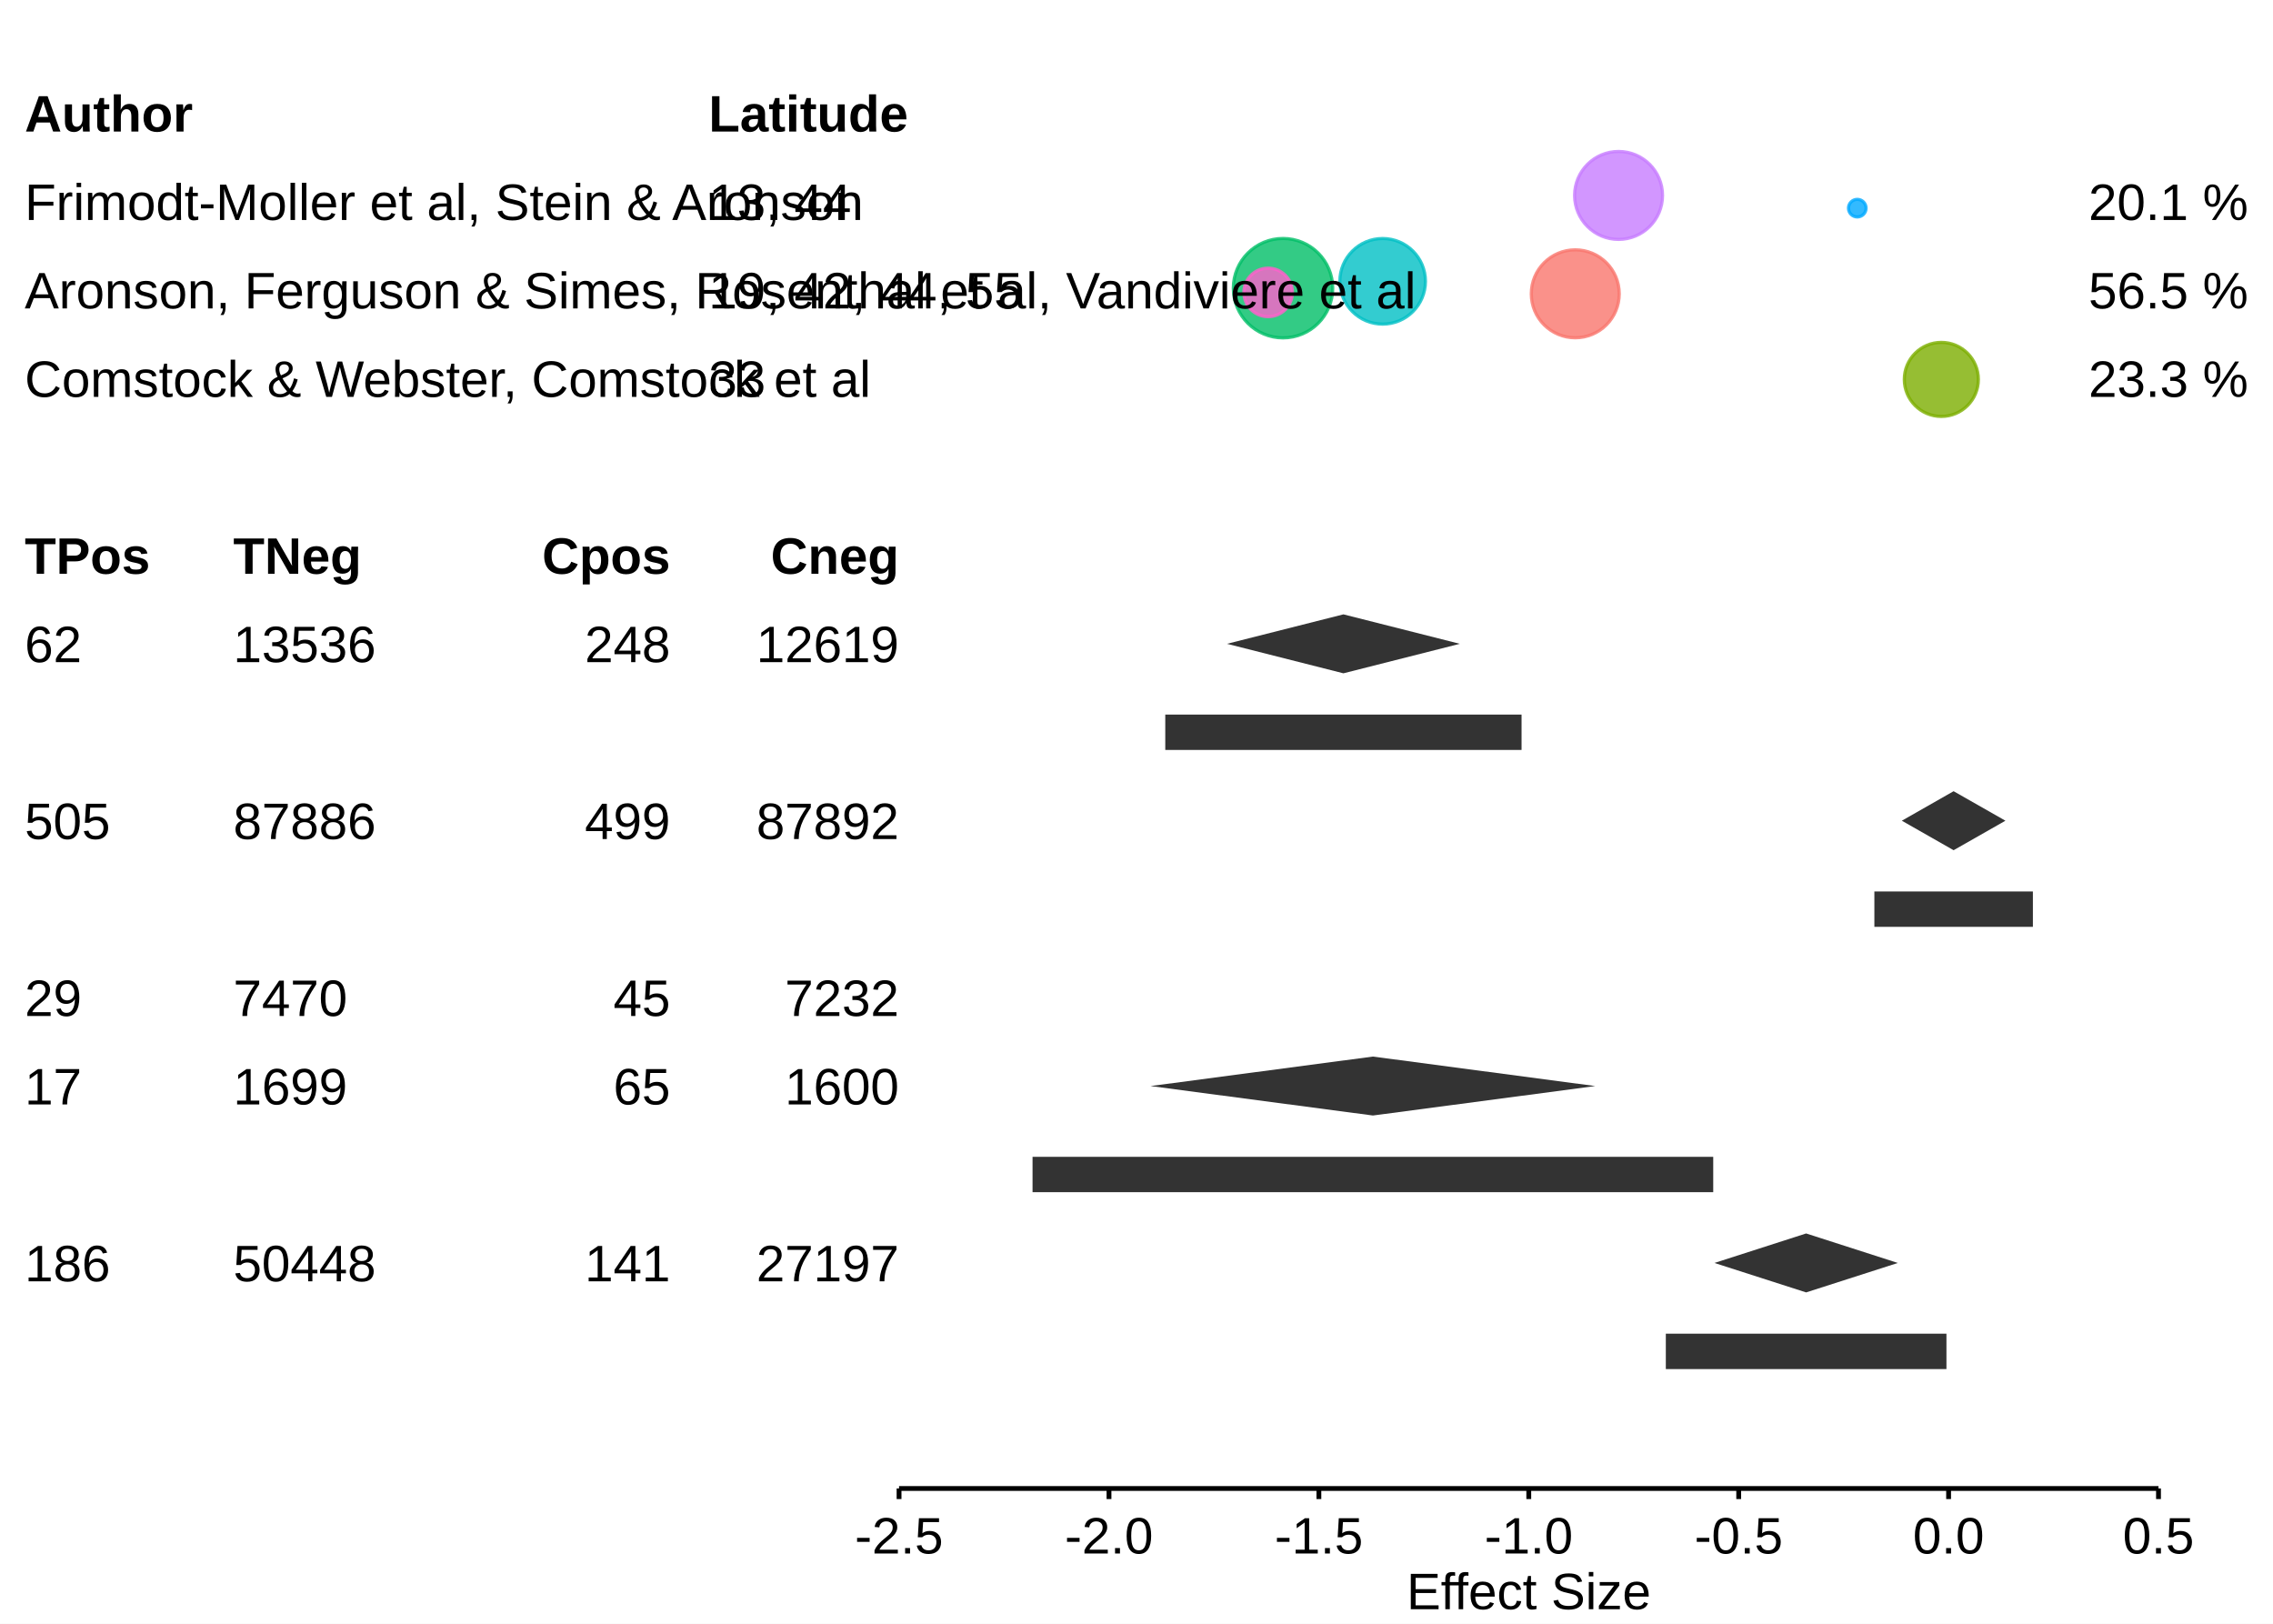
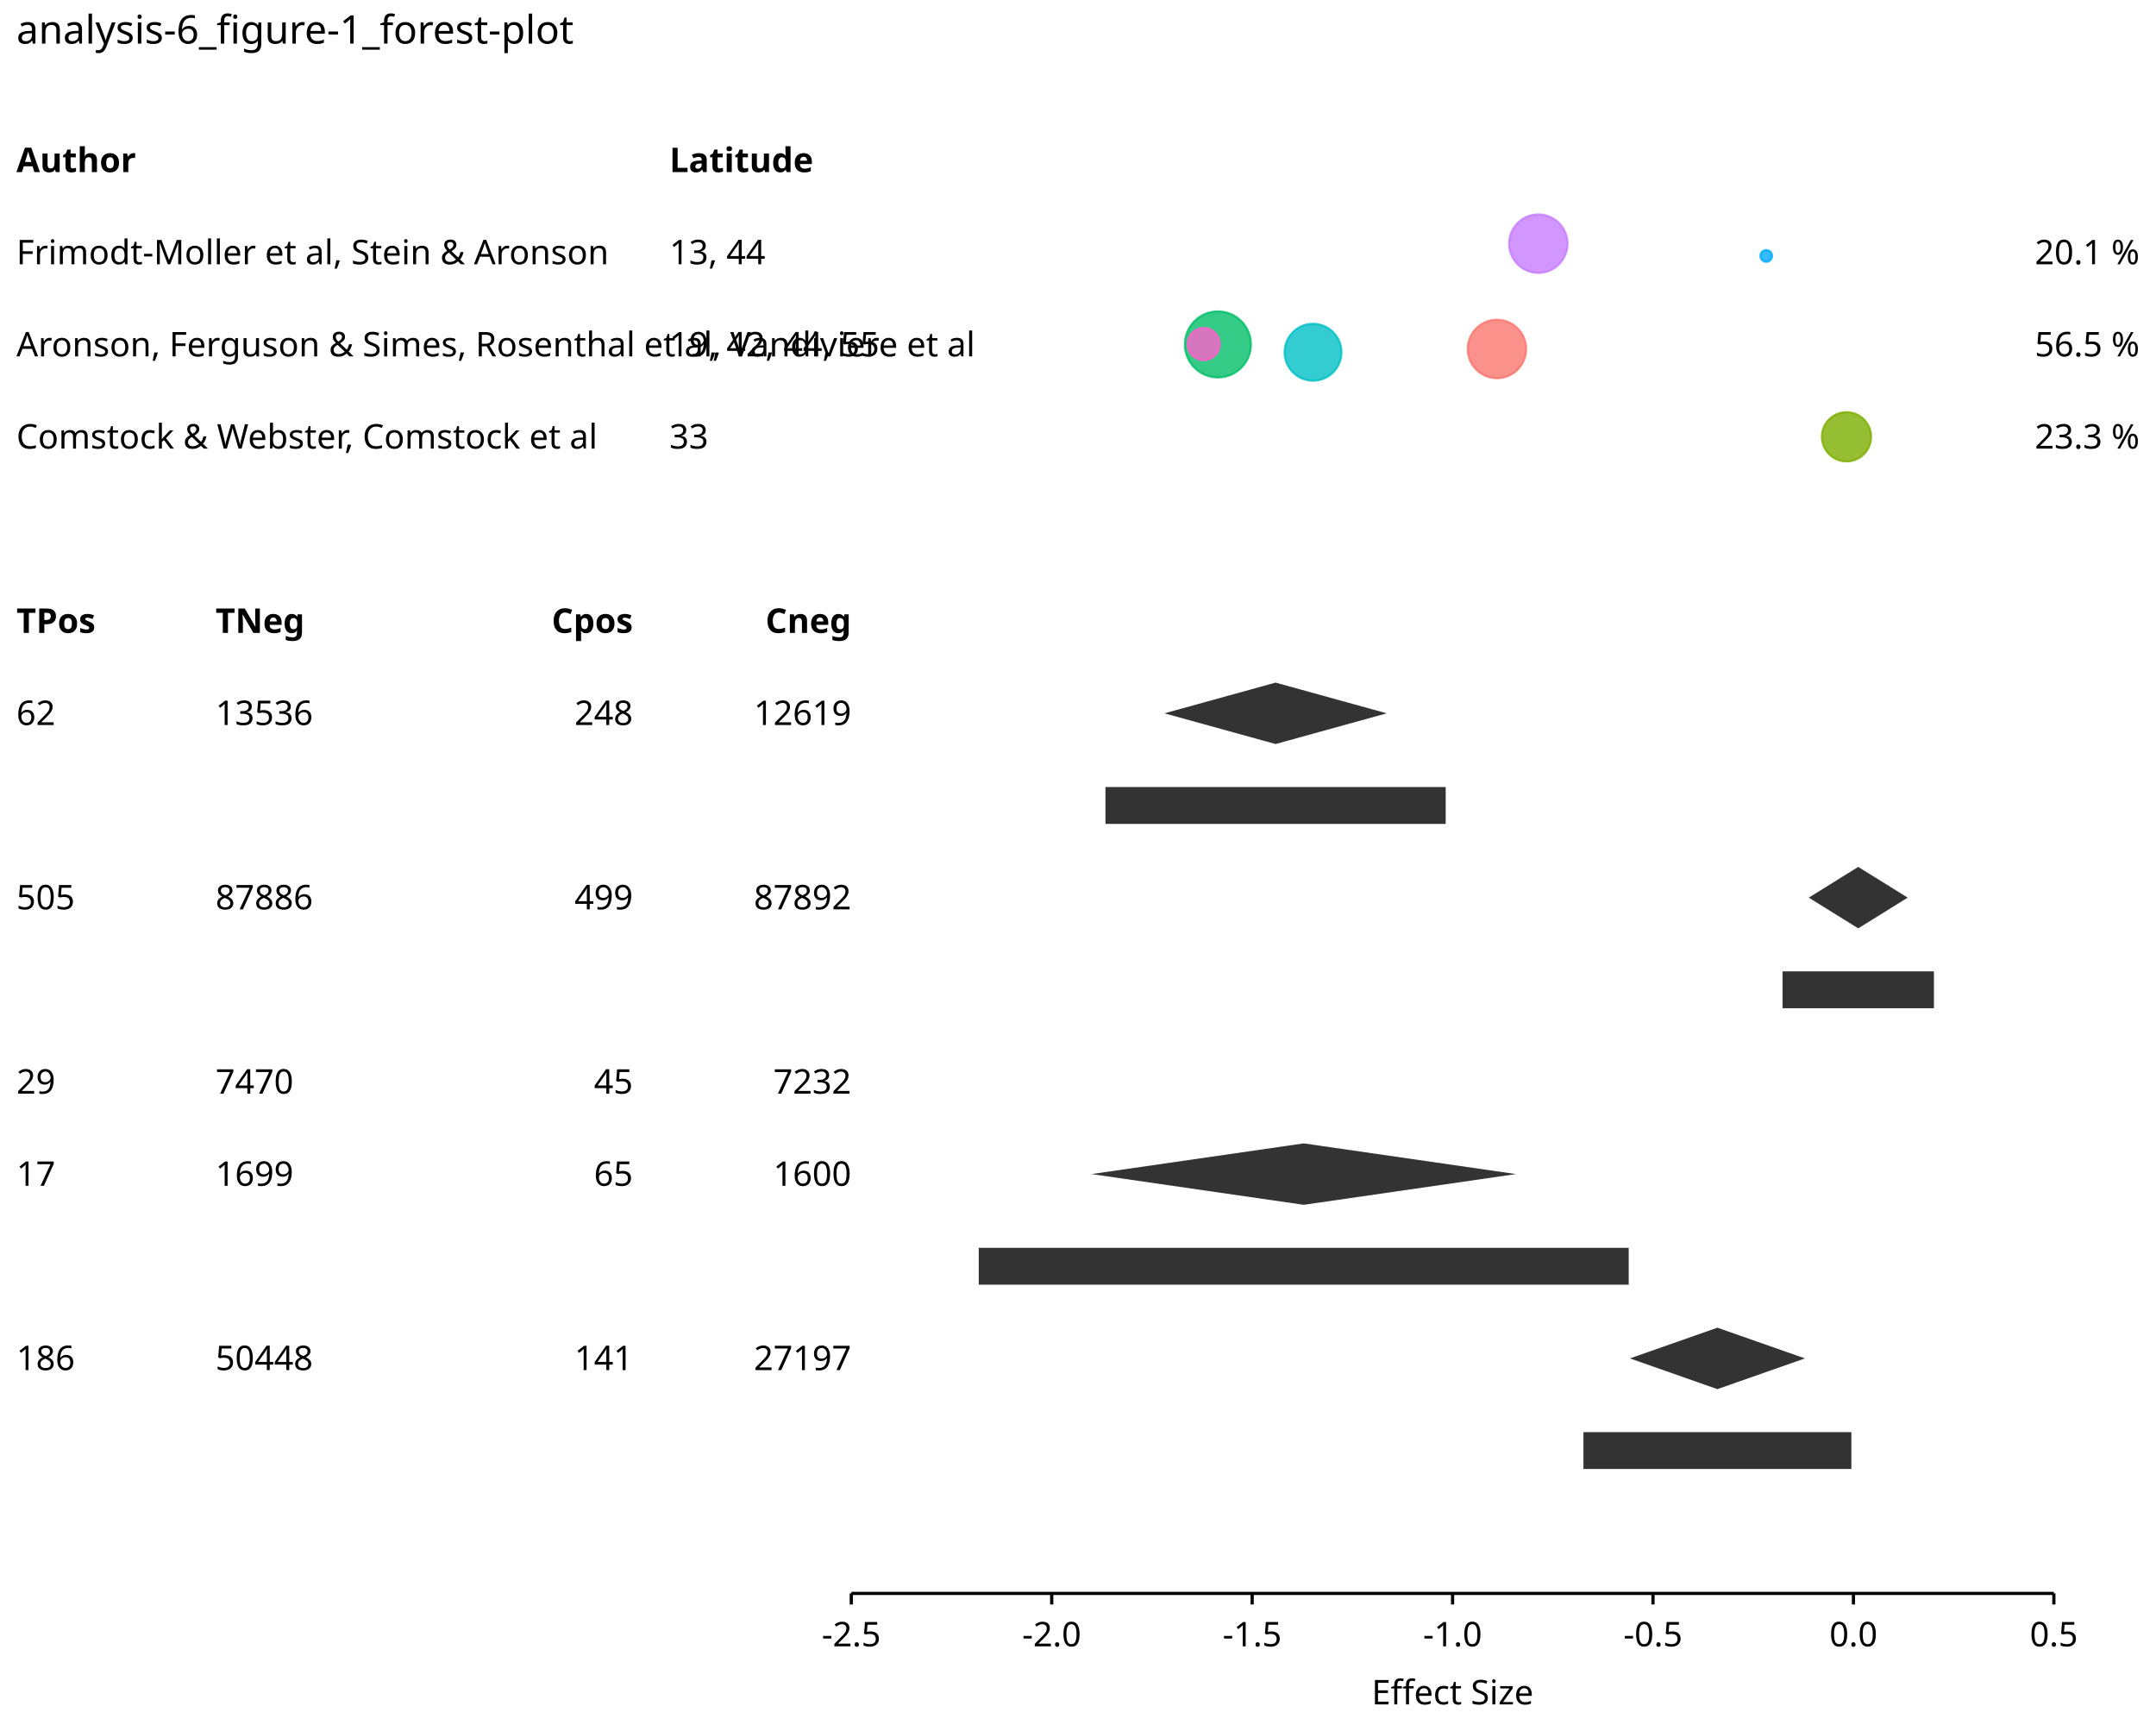
- <svg xmlns="http://www.w3.org/2000/svg" width="504.00pt" height="360.00pt" viewBox="0 0 504.00 360.00">
-   <g class="svglite">
-     <defs>
-       <style type="text/css">
+ <svg xmlns="http://www.w3.org/2000/svg" class="svglite" data-engine-version="2.0" width="720.00pt" height="576.00pt" viewBox="0 0 720.00 576.00">
+   <defs>
+     <style type="text/css">
    .svglite line, .svglite polyline, .svglite polygon, .svglite path, .svglite rect, .svglite circle {
      fill: none;
      stroke: #000000;
      stroke-linecap: round;
      stroke-linejoin: round;
      stroke-miterlimit: 10.00;
    }
-     .svglite text {
-       white-space: pre;
-     }
-     .svglite g.glyphgroup path {
-       fill: inherit;
-       stroke: none;
-     }
  </style>
-     </defs>
-     <rect width="100%" height="100%" style="stroke: none; fill: #FFFFFF;" />
-     <defs>
-       <clipPath id="cpMC4wMHw1MDQuMDB8MC4wMHwzNjAuMDA=">
-         <rect x="0.00" y="0.00" width="504.00" height="360.00" />
-       </clipPath>
-     </defs>
-     <g clip-path="url(#cpMC4wMHw1MDQuMDB8MC4wMHwzNjAuMDA=)">
-       <circle cx="411.82" cy="46.15" r="1.95" style="stroke-width: 0.71; stroke: #00A9FF; stroke-opacity: 0.80; fill: #00A9FF; fill-opacity: 0.80;" />
-       <circle cx="358.89" cy="43.33" r="9.75" style="stroke-width: 0.71; stroke: #C77CFF; stroke-opacity: 0.80; fill: #C77CFF; fill-opacity: 0.80;" />
-       <circle cx="349.29" cy="65.14" r="9.75" style="stroke-width: 0.71; stroke: #F8766D; stroke-opacity: 0.80; fill: #F8766D; fill-opacity: 0.80;" />
-       <circle cx="284.49" cy="63.89" r="11.02" style="stroke-width: 0.71; stroke: #00BE67; stroke-opacity: 0.80; fill: #00BE67; fill-opacity: 0.80;" />
-       <circle cx="306.58" cy="62.37" r="9.49" style="stroke-width: 0.71; stroke: #00BFC4; stroke-opacity: 0.80; fill: #00BFC4; fill-opacity: 0.80;" />
-       <circle cx="281.19" cy="64.83" r="5.38" style="stroke-width: 0.71; stroke: #FF61CC; stroke-opacity: 0.80; fill: #FF61CC; fill-opacity: 0.80;" />
-       <circle cx="430.46" cy="84.12" r="8.21" style="stroke-width: 0.71; stroke: #7CAE00; stroke-opacity: 0.80; fill: #7CAE00; fill-opacity: 0.80;" />
-       <polygon points="272.07,142.74 297.88,136.21 323.69,142.74 297.88,149.28 " style="stroke-width: 1.07; stroke: none; stroke-linecap: butt; fill: #333333;" />
-       <polygon points="258.38,158.43 337.38,158.43 337.38,166.27 258.38,166.27 " style="stroke-width: 1.07; stroke: none; stroke-linecap: butt; fill: #333333;" />
-       <polygon points="421.70,181.96 433.18,175.42 444.67,181.96 433.18,188.50 " style="stroke-width: 1.07; stroke: none; stroke-linecap: butt; fill: #333333;" />
-       <polygon points="415.61,197.65 450.76,197.65 450.76,205.49 415.61,205.49 " style="stroke-width: 1.07; stroke: none; stroke-linecap: butt; fill: #333333;" />
-       <polygon points="255.11,240.79 304.42,234.25 353.72,240.79 304.42,247.32 " style="stroke-width: 1.07; stroke: none; stroke-linecap: butt; fill: #333333;" />
-       <polygon points="228.95,256.48 379.88,256.48 379.88,264.32 228.95,264.32 " style="stroke-width: 1.07; stroke: none; stroke-linecap: butt; fill: #333333;" />
-       <polygon points="380.15,280.01 400.48,273.47 420.81,280.01 400.48,286.54 " style="stroke-width: 1.07; stroke: none; stroke-linecap: butt; fill: #333333;" />
-       <polygon points="369.37,295.69 431.59,295.69 431.59,303.54 369.37,303.54 " style="stroke-width: 1.07; stroke: none; stroke-linecap: butt; fill: #333333;" />
-       <text x="5.48" y="29.16" style="font-size: 11.38px; font-weight: bold; font-family: &quot;Arial&quot;;" textLength="37.28px" lengthAdjust="spacingAndGlyphs">Author</text>
-       <text x="157.12" y="29.16" style="font-size: 11.38px; font-weight: bold; font-family: &quot;Arial&quot;;" textLength="44.23px" lengthAdjust="spacingAndGlyphs">Latitude</text>
-       <text x="5.48" y="48.77" style="font-size: 11.38px; font-family: &quot;Arial&quot;;" textLength="185.86px" lengthAdjust="spacingAndGlyphs">Frimodt-Moller et al, Stein &amp; Aronson</text>
-       <text x="5.48" y="68.38" style="font-size: 11.38px; font-family: &quot;Arial&quot;;" textLength="308.36px" lengthAdjust="spacingAndGlyphs">Aronson, Ferguson &amp; Simes, Rosenthal et al, Vandiviere et al</text>
-       <text x="5.48" y="87.99" style="font-size: 11.38px; font-family: &quot;Arial&quot;;" textLength="187.52px" lengthAdjust="spacingAndGlyphs">Comstock &amp; Webster, Comstock et al</text>
-       <text x="157.12" y="48.77" style="font-size: 11.38px; font-family: &quot;Arial&quot;;" textLength="31.62px" lengthAdjust="spacingAndGlyphs">13, 44</text>
-       <text x="157.12" y="68.38" style="font-size: 11.38px; font-family: &quot;Arial&quot;;" textLength="69.56px" lengthAdjust="spacingAndGlyphs">19, 42, 44, 55</text>
-       <text x="157.12" y="87.99" style="font-size: 11.38px; font-family: &quot;Arial&quot;;" textLength="12.66px" lengthAdjust="spacingAndGlyphs">33</text>
-       <text x="5.48" y="127.21" style="font-size: 11.38px; font-weight: bold; font-family: &quot;Arial&quot;;" textLength="27.83px" lengthAdjust="spacingAndGlyphs">TPos</text>
-       <text x="51.72" y="127.21" style="font-size: 11.38px; font-weight: bold; font-family: &quot;Arial&quot;;" textLength="28.45px" lengthAdjust="spacingAndGlyphs">TNeg</text>
-       <text x="148.65" y="127.21" text-anchor="end" style="font-size: 11.38px; font-weight: bold; font-family: &quot;Arial&quot;;" textLength="28.45px" lengthAdjust="spacingAndGlyphs">Cpos</text>
-       <text x="199.35" y="127.21" text-anchor="end" style="font-size: 11.38px; font-weight: bold; font-family: &quot;Arial&quot;;" textLength="28.45px" lengthAdjust="spacingAndGlyphs">Cneg</text>
-       <text x="5.48" y="146.81" style="font-size: 11.38px; font-family: &quot;Arial&quot;;" textLength="12.66px" lengthAdjust="spacingAndGlyphs">62</text>
-       <text x="5.48" y="186.03" style="font-size: 11.38px; font-family: &quot;Arial&quot;;" textLength="18.98px" lengthAdjust="spacingAndGlyphs">505</text>
-       <text x="5.48" y="225.25" style="font-size: 11.38px; font-family: &quot;Arial&quot;;" textLength="12.66px" lengthAdjust="spacingAndGlyphs">29</text>
-       <text x="5.48" y="244.86" style="font-size: 11.38px; font-family: &quot;Arial&quot;;" textLength="12.66px" lengthAdjust="spacingAndGlyphs">17</text>
-       <text x="5.48" y="284.08" style="font-size: 11.38px; font-family: &quot;Arial&quot;;" textLength="18.98px" lengthAdjust="spacingAndGlyphs">186</text>
-       <text x="51.72" y="146.81" style="font-size: 11.38px; font-family: &quot;Arial&quot;;" textLength="31.64px" lengthAdjust="spacingAndGlyphs">13536</text>
-       <text x="51.72" y="186.03" style="font-size: 11.38px; font-family: &quot;Arial&quot;;" textLength="31.64px" lengthAdjust="spacingAndGlyphs">87886</text>
-       <text x="51.72" y="225.25" style="font-size: 11.38px; font-family: &quot;Arial&quot;;" textLength="25.31px" lengthAdjust="spacingAndGlyphs">7470</text>
-       <text x="51.72" y="244.86" style="font-size: 11.38px; font-family: &quot;Arial&quot;;" textLength="25.31px" lengthAdjust="spacingAndGlyphs">1699</text>
-       <text x="51.72" y="284.08" style="font-size: 11.38px; font-family: &quot;Arial&quot;;" textLength="31.64px" lengthAdjust="spacingAndGlyphs">50448</text>
-       <text x="148.65" y="146.81" text-anchor="end" style="font-size: 11.38px; font-family: &quot;Arial&quot;;" textLength="18.98px" lengthAdjust="spacingAndGlyphs">248</text>
-       <text x="148.65" y="186.03" text-anchor="end" style="font-size: 11.38px; font-family: &quot;Arial&quot;;" textLength="18.98px" lengthAdjust="spacingAndGlyphs">499</text>
-       <text x="148.65" y="225.25" text-anchor="end" style="font-size: 11.38px; font-family: &quot;Arial&quot;;" textLength="12.66px" lengthAdjust="spacingAndGlyphs">45</text>
-       <text x="148.65" y="244.86" text-anchor="end" style="font-size: 11.38px; font-family: &quot;Arial&quot;;" textLength="12.66px" lengthAdjust="spacingAndGlyphs">65</text>
-       <text x="148.65" y="284.08" text-anchor="end" style="font-size: 11.38px; font-family: &quot;Arial&quot;;" textLength="18.98px" lengthAdjust="spacingAndGlyphs">141</text>
-       <text x="199.35" y="146.81" text-anchor="end" style="font-size: 11.38px; font-family: &quot;Arial&quot;;" textLength="31.64px" lengthAdjust="spacingAndGlyphs">12619</text>
-       <text x="199.35" y="186.03" text-anchor="end" style="font-size: 11.38px; font-family: &quot;Arial&quot;;" textLength="31.64px" lengthAdjust="spacingAndGlyphs">87892</text>
-       <text x="199.35" y="225.25" text-anchor="end" style="font-size: 11.38px; font-family: &quot;Arial&quot;;" textLength="25.31px" lengthAdjust="spacingAndGlyphs">7232</text>
-       <text x="199.35" y="244.86" text-anchor="end" style="font-size: 11.38px; font-family: &quot;Arial&quot;;" textLength="25.31px" lengthAdjust="spacingAndGlyphs">1600</text>
-       <text x="199.35" y="284.08" text-anchor="end" style="font-size: 11.38px; font-family: &quot;Arial&quot;;" textLength="31.64px" lengthAdjust="spacingAndGlyphs">27197</text>
-       <text x="498.52" y="48.77" text-anchor="end" style="font-size: 11.38px; font-family: &quot;Arial&quot;;" textLength="35.41px" lengthAdjust="spacingAndGlyphs">20.1 %</text>
-       <text x="498.52" y="68.38" text-anchor="end" style="font-size: 11.38px; font-family: &quot;Arial&quot;;" textLength="35.41px" lengthAdjust="spacingAndGlyphs">56.5 %</text>
-       <text x="498.52" y="87.99" text-anchor="end" style="font-size: 11.38px; font-family: &quot;Arial&quot;;" textLength="35.41px" lengthAdjust="spacingAndGlyphs">23.3 %</text>
-       <line x1="199.35" y1="330.01" x2="478.61" y2="330.01" style="stroke-width: 1.07; stroke-linecap: butt;" />
-       <line x1="199.35" y1="330.01" x2="199.35" y2="332.36" style="stroke-width: 1.07; stroke-linecap: butt;" />
-       <line x1="245.90" y1="330.01" x2="245.90" y2="332.36" style="stroke-width: 1.07; stroke-linecap: butt;" />
-       <line x1="292.44" y1="330.01" x2="292.44" y2="332.36" style="stroke-width: 1.07; stroke-linecap: butt;" />
-       <line x1="338.98" y1="330.01" x2="338.98" y2="332.36" style="stroke-width: 1.07; stroke-linecap: butt;" />
-       <line x1="385.53" y1="330.01" x2="385.53" y2="332.36" style="stroke-width: 1.07; stroke-linecap: butt;" />
-       <line x1="432.07" y1="330.01" x2="432.07" y2="332.36" style="stroke-width: 1.07; stroke-linecap: butt;" />
-       <line x1="478.61" y1="330.01" x2="478.61" y2="332.36" style="stroke-width: 1.07; stroke-linecap: butt;" />
-       <text x="199.35" y="344.43" text-anchor="middle" style="font-size: 11.38px; font-family: &quot;Arial&quot;;" textLength="19.59px" lengthAdjust="spacingAndGlyphs">-2.5</text>
-       <text x="245.90" y="344.43" text-anchor="middle" style="font-size: 11.38px; font-family: &quot;Arial&quot;;" textLength="19.59px" lengthAdjust="spacingAndGlyphs">-2.0</text>
-       <text x="292.44" y="344.43" text-anchor="middle" style="font-size: 11.38px; font-family: &quot;Arial&quot;;" textLength="19.59px" lengthAdjust="spacingAndGlyphs">-1.5</text>
-       <text x="338.98" y="344.43" text-anchor="middle" style="font-size: 11.38px; font-family: &quot;Arial&quot;;" textLength="19.59px" lengthAdjust="spacingAndGlyphs">-1.0</text>
-       <text x="385.53" y="344.43" text-anchor="middle" style="font-size: 11.38px; font-family: &quot;Arial&quot;;" textLength="19.59px" lengthAdjust="spacingAndGlyphs">-0.5</text>
-       <text x="432.07" y="344.43" text-anchor="middle" style="font-size: 11.38px; font-family: &quot;Arial&quot;;" textLength="15.81px" lengthAdjust="spacingAndGlyphs">0.0</text>
-       <text x="478.61" y="344.43" text-anchor="middle" style="font-size: 11.38px; font-family: &quot;Arial&quot;;" textLength="15.81px" lengthAdjust="spacingAndGlyphs">0.5</text>
-       <text x="338.98" y="356.78" text-anchor="middle" style="font-size: 11.38px; font-family: &quot;Arial&quot;;" textLength="54.17px" lengthAdjust="spacingAndGlyphs">Effect Size</text>
-     </g>
+   </defs>
+   <rect width="100%" height="100%" style="stroke: none; fill: #FFFFFF;" />
+   <defs>
+     <clipPath id="cpMC4wMHw3MjAuMDB8MC4wMHw1NzYuMDA=">
+       <rect x="0.00" y="0.00" width="720.00" height="576.00" />
+     </clipPath>
+   </defs>
+   <g clip-path="url(#cpMC4wMHw3MjAuMDB8MC4wMHw1NzYuMDA=)">
+     <circle cx="589.84" cy="85.46" r="1.95" style="stroke-width: 0.71; stroke: #00A9FF; stroke-opacity: 0.80; fill: #00A9FF; fill-opacity: 0.80;" />
+     <circle cx="513.72" cy="81.36" r="9.75" style="stroke-width: 0.71; stroke: #C77CFF; stroke-opacity: 0.80; fill: #C77CFF; fill-opacity: 0.80;" />
+     <circle cx="499.91" cy="116.53" r="9.75" style="stroke-width: 0.71; stroke: #F8766D; stroke-opacity: 0.80; fill: #F8766D; fill-opacity: 0.80;" />
+     <circle cx="406.72" cy="115.01" r="11.02" style="stroke-width: 0.71; stroke: #00BE67; stroke-opacity: 0.80; fill: #00BE67; fill-opacity: 0.80;" />
+     <circle cx="438.49" cy="117.62" r="9.49" style="stroke-width: 0.71; stroke: #00BFC4; stroke-opacity: 0.80; fill: #00BFC4; fill-opacity: 0.80;" />
+     <circle cx="401.97" cy="114.89" r="5.38" style="stroke-width: 0.71; stroke: #FF61CC; stroke-opacity: 0.80; fill: #FF61CC; fill-opacity: 0.80;" />
+     <circle cx="616.64" cy="145.85" r="8.21" style="stroke-width: 0.71; stroke: #7CAE00; stroke-opacity: 0.80; fill: #7CAE00; fill-opacity: 0.80;" />
+     <polygon points="388.87,238.19 425.98,227.93 463.10,238.19 425.98,248.44 " style="stroke-width: 1.07; stroke: none; stroke-linecap: butt; fill: #333333;" />
+     <polygon points="369.17,262.80 482.79,262.80 482.79,275.11 369.17,275.11 " style="stroke-width: 1.07; stroke: none; stroke-linecap: butt; fill: #333333;" />
+     <polygon points="604.04,299.73 620.56,289.47 637.07,299.73 620.56,309.99 " style="stroke-width: 1.07; stroke: none; stroke-linecap: butt; fill: #333333;" />
+     <polygon points="595.28,324.35 645.84,324.35 645.84,336.66 595.28,336.66 " style="stroke-width: 1.07; stroke: none; stroke-linecap: butt; fill: #333333;" />
+     <polygon points="364.48,392.04 435.38,381.79 506.28,392.04 435.38,402.30 " style="stroke-width: 1.07; stroke: none; stroke-linecap: butt; fill: #333333;" />
+     <polygon points="326.85,416.66 543.91,416.66 543.91,428.97 326.85,428.97 " style="stroke-width: 1.07; stroke: none; stroke-linecap: butt; fill: #333333;" />
+     <polygon points="544.30,453.59 573.53,443.33 602.76,453.59 573.53,463.85 " style="stroke-width: 1.07; stroke: none; stroke-linecap: butt; fill: #333333;" />
+     <polygon points="528.79,478.21 618.27,478.21 618.27,490.51 528.79,490.51 " style="stroke-width: 1.07; stroke: none; stroke-linecap: butt; fill: #333333;" />
+     <text x="5.48" y="57.47" style="font-size: 11.38px; font-weight: bold; font-family: sans;" textLength="33.54px" lengthAdjust="spacingAndGlyphs">Author</text>
+     <text x="223.56" y="57.47" style="font-size: 11.38px; font-weight: bold; font-family: sans;" textLength="40.50px" lengthAdjust="spacingAndGlyphs">Latitude</text>
+     <text x="5.48" y="88.24" style="font-size: 11.38px; font-family: sans;" textLength="186.61px" lengthAdjust="spacingAndGlyphs">Frimodt-Moller et al, Stein &amp; Aronson</text>
+     <text x="5.48" y="119.01" style="font-size: 11.38px; font-family: sans;" textLength="309.39px" lengthAdjust="spacingAndGlyphs">Aronson, Ferguson &amp; Simes, Rosenthal et al, Vandiviere et al</text>
+     <text x="5.48" y="149.79" style="font-size: 11.38px; font-family: sans;" textLength="188.52px" lengthAdjust="spacingAndGlyphs">Comstock &amp; Webster, Comstock et al</text>
+     <text x="223.56" y="88.24" style="font-size: 11.38px; font-family: sans;" textLength="31.64px" lengthAdjust="spacingAndGlyphs">13, 44</text>
+     <text x="223.56" y="119.01" style="font-size: 11.38px; font-family: sans;" textLength="69.61px" lengthAdjust="spacingAndGlyphs">19, 42, 44, 55</text>
+     <text x="223.56" y="149.79" style="font-size: 11.38px; font-family: sans;" textLength="12.66px" lengthAdjust="spacingAndGlyphs">33</text>
+     <text x="5.48" y="211.33" style="font-size: 11.38px; font-weight: bold; font-family: sans;" textLength="26.57px" lengthAdjust="spacingAndGlyphs">TPos</text>
+     <text x="71.97" y="211.33" style="font-size: 11.38px; font-weight: bold; font-family: sans;" textLength="27.83px" lengthAdjust="spacingAndGlyphs">TNeg</text>
+     <text x="211.38" y="211.33" text-anchor="end" style="font-size: 11.38px; font-weight: bold; font-family: sans;" textLength="26.58px" lengthAdjust="spacingAndGlyphs">Cpos</text>
+     <text x="284.29" y="211.33" text-anchor="end" style="font-size: 11.38px; font-weight: bold; font-family: sans;" textLength="27.21px" lengthAdjust="spacingAndGlyphs">Cneg</text>
+     <text x="5.48" y="242.10" style="font-size: 11.38px; font-family: sans;" textLength="12.66px" lengthAdjust="spacingAndGlyphs">62</text>
+     <text x="5.48" y="303.65" style="font-size: 11.38px; font-family: sans;" textLength="18.99px" lengthAdjust="spacingAndGlyphs">505</text>
+     <text x="5.48" y="365.19" style="font-size: 11.38px; font-family: sans;" textLength="12.66px" lengthAdjust="spacingAndGlyphs">29</text>
+     <text x="5.48" y="395.96" style="font-size: 11.38px; font-family: sans;" textLength="12.66px" lengthAdjust="spacingAndGlyphs">17</text>
+     <text x="5.48" y="457.50" style="font-size: 11.38px; font-family: sans;" textLength="18.99px" lengthAdjust="spacingAndGlyphs">186</text>
+     <text x="71.97" y="242.10" style="font-size: 11.38px; font-family: sans;" textLength="31.65px" lengthAdjust="spacingAndGlyphs">13536</text>
+     <text x="71.97" y="303.65" style="font-size: 11.38px; font-family: sans;" textLength="31.65px" lengthAdjust="spacingAndGlyphs">87886</text>
+     <text x="71.97" y="365.19" style="font-size: 11.38px; font-family: sans;" textLength="25.32px" lengthAdjust="spacingAndGlyphs">7470</text>
+     <text x="71.97" y="395.96" style="font-size: 11.38px; font-family: sans;" textLength="25.32px" lengthAdjust="spacingAndGlyphs">1699</text>
+     <text x="71.97" y="457.50" style="font-size: 11.38px; font-family: sans;" textLength="31.65px" lengthAdjust="spacingAndGlyphs">50448</text>
+     <text x="211.38" y="242.10" text-anchor="end" style="font-size: 11.38px; font-family: sans;" textLength="18.99px" lengthAdjust="spacingAndGlyphs">248</text>
+     <text x="211.38" y="303.65" text-anchor="end" style="font-size: 11.38px; font-family: sans;" textLength="18.99px" lengthAdjust="spacingAndGlyphs">499</text>
+     <text x="211.38" y="365.19" text-anchor="end" style="font-size: 11.38px; font-family: sans;" textLength="12.66px" lengthAdjust="spacingAndGlyphs">45</text>
+     <text x="211.38" y="395.96" text-anchor="end" style="font-size: 11.38px; font-family: sans;" textLength="12.66px" lengthAdjust="spacingAndGlyphs">65</text>
+     <text x="211.38" y="457.50" text-anchor="end" style="font-size: 11.38px; font-family: sans;" textLength="18.99px" lengthAdjust="spacingAndGlyphs">141</text>
+     <text x="284.29" y="242.10" text-anchor="end" style="font-size: 11.38px; font-family: sans;" textLength="31.65px" lengthAdjust="spacingAndGlyphs">12619</text>
+     <text x="284.29" y="303.65" text-anchor="end" style="font-size: 11.38px; font-family: sans;" textLength="31.65px" lengthAdjust="spacingAndGlyphs">87892</text>
+     <text x="284.29" y="365.19" text-anchor="end" style="font-size: 11.38px; font-family: sans;" textLength="25.32px" lengthAdjust="spacingAndGlyphs">7232</text>
+     <text x="284.29" y="395.96" text-anchor="end" style="font-size: 11.38px; font-family: sans;" textLength="25.32px" lengthAdjust="spacingAndGlyphs">1600</text>
+     <text x="284.29" y="457.50" text-anchor="end" style="font-size: 11.38px; font-family: sans;" textLength="31.65px" lengthAdjust="spacingAndGlyphs">27197</text>
+     <text x="714.52" y="88.24" text-anchor="end" style="font-size: 11.38px; font-family: sans;" textLength="35.43px" lengthAdjust="spacingAndGlyphs">20.1 %</text>
+     <text x="714.52" y="119.01" text-anchor="end" style="font-size: 11.38px; font-family: sans;" textLength="35.43px" lengthAdjust="spacingAndGlyphs">56.5 %</text>
+     <text x="714.52" y="149.79" text-anchor="end" style="font-size: 11.38px; font-family: sans;" textLength="35.43px" lengthAdjust="spacingAndGlyphs">23.3 %</text>
+     <line x1="284.29" y1="532.06" x2="685.89" y2="532.06" style="stroke-width: 1.07; stroke-linecap: butt;" />
+     <line x1="284.29" y1="532.06" x2="284.29" y2="535.75" style="stroke-width: 1.07; stroke-linecap: butt;" />
+     <line x1="351.22" y1="532.06" x2="351.22" y2="535.75" style="stroke-width: 1.07; stroke-linecap: butt;" />
+     <line x1="418.16" y1="532.06" x2="418.16" y2="535.75" style="stroke-width: 1.07; stroke-linecap: butt;" />
+     <line x1="485.09" y1="532.06" x2="485.09" y2="535.75" style="stroke-width: 1.07; stroke-linecap: butt;" />
+     <line x1="552.02" y1="532.06" x2="552.02" y2="535.75" style="stroke-width: 1.07; stroke-linecap: butt;" />
+     <line x1="618.96" y1="532.06" x2="618.96" y2="535.75" style="stroke-width: 1.07; stroke-linecap: butt;" />
+     <line x1="685.89" y1="532.06" x2="685.89" y2="535.75" style="stroke-width: 1.07; stroke-linecap: butt;" />
+     <text x="284.29" y="549.74" text-anchor="middle" style="font-size: 11.38px; font-family: sans;" textLength="19.61px" lengthAdjust="spacingAndGlyphs">-2.5</text>
+     <text x="351.22" y="549.74" text-anchor="middle" style="font-size: 11.38px; font-family: sans;" textLength="19.61px" lengthAdjust="spacingAndGlyphs">-2.0</text>
+     <text x="418.16" y="549.74" text-anchor="middle" style="font-size: 11.38px; font-family: sans;" textLength="19.61px" lengthAdjust="spacingAndGlyphs">-1.5</text>
+     <text x="485.09" y="549.74" text-anchor="middle" style="font-size: 11.38px; font-family: sans;" textLength="19.61px" lengthAdjust="spacingAndGlyphs">-1.0</text>
+     <text x="552.02" y="549.74" text-anchor="middle" style="font-size: 11.38px; font-family: sans;" textLength="19.61px" lengthAdjust="spacingAndGlyphs">-0.5</text>
+     <text x="618.96" y="549.74" text-anchor="middle" style="font-size: 11.38px; font-family: sans;" textLength="15.82px" lengthAdjust="spacingAndGlyphs">0.0</text>
+     <text x="685.89" y="549.74" text-anchor="middle" style="font-size: 11.38px; font-family: sans;" textLength="15.82px" lengthAdjust="spacingAndGlyphs">0.5</text>
+     <text x="485.09" y="569.12" text-anchor="middle" style="font-size: 11.38px; font-family: sans;" textLength="54.41px" lengthAdjust="spacingAndGlyphs">Effect Size</text>
+     <text x="5.48" y="14.56" style="font-size: 13.20px; font-family: sans;" textLength="177.57px" lengthAdjust="spacingAndGlyphs">analysis-6_figure-1_forest-plot</text>
  </g>
</svg>
